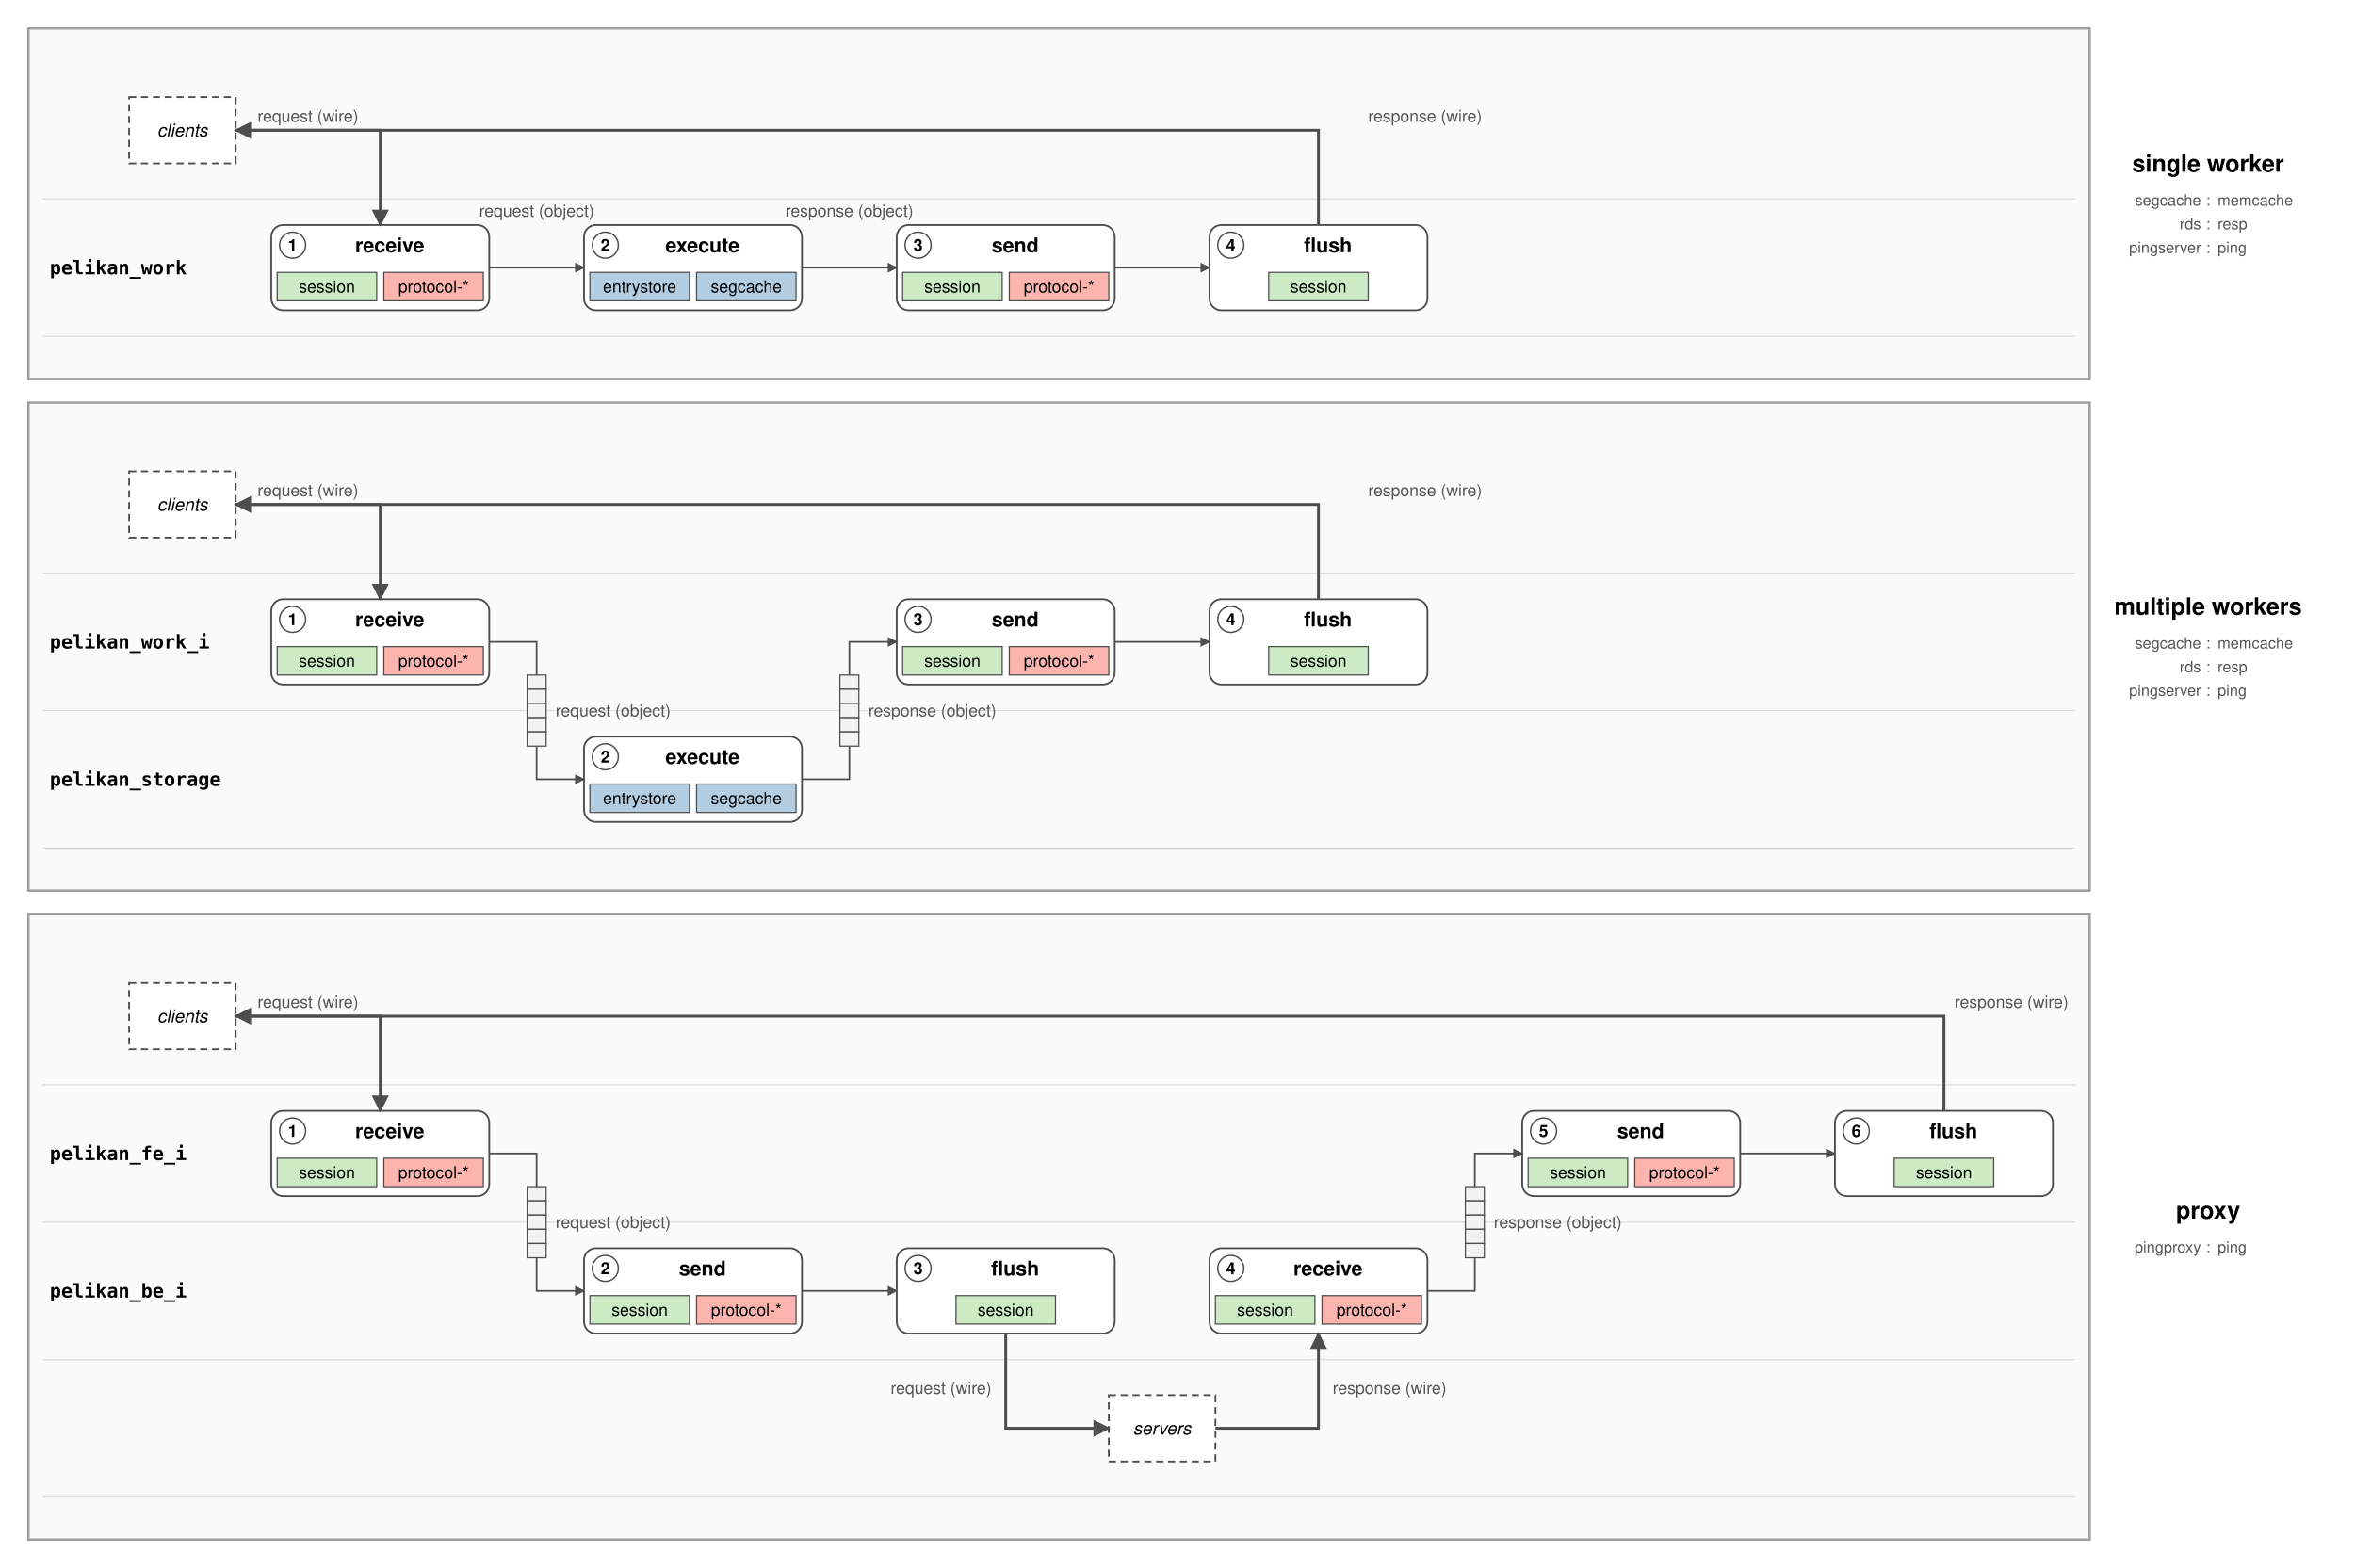
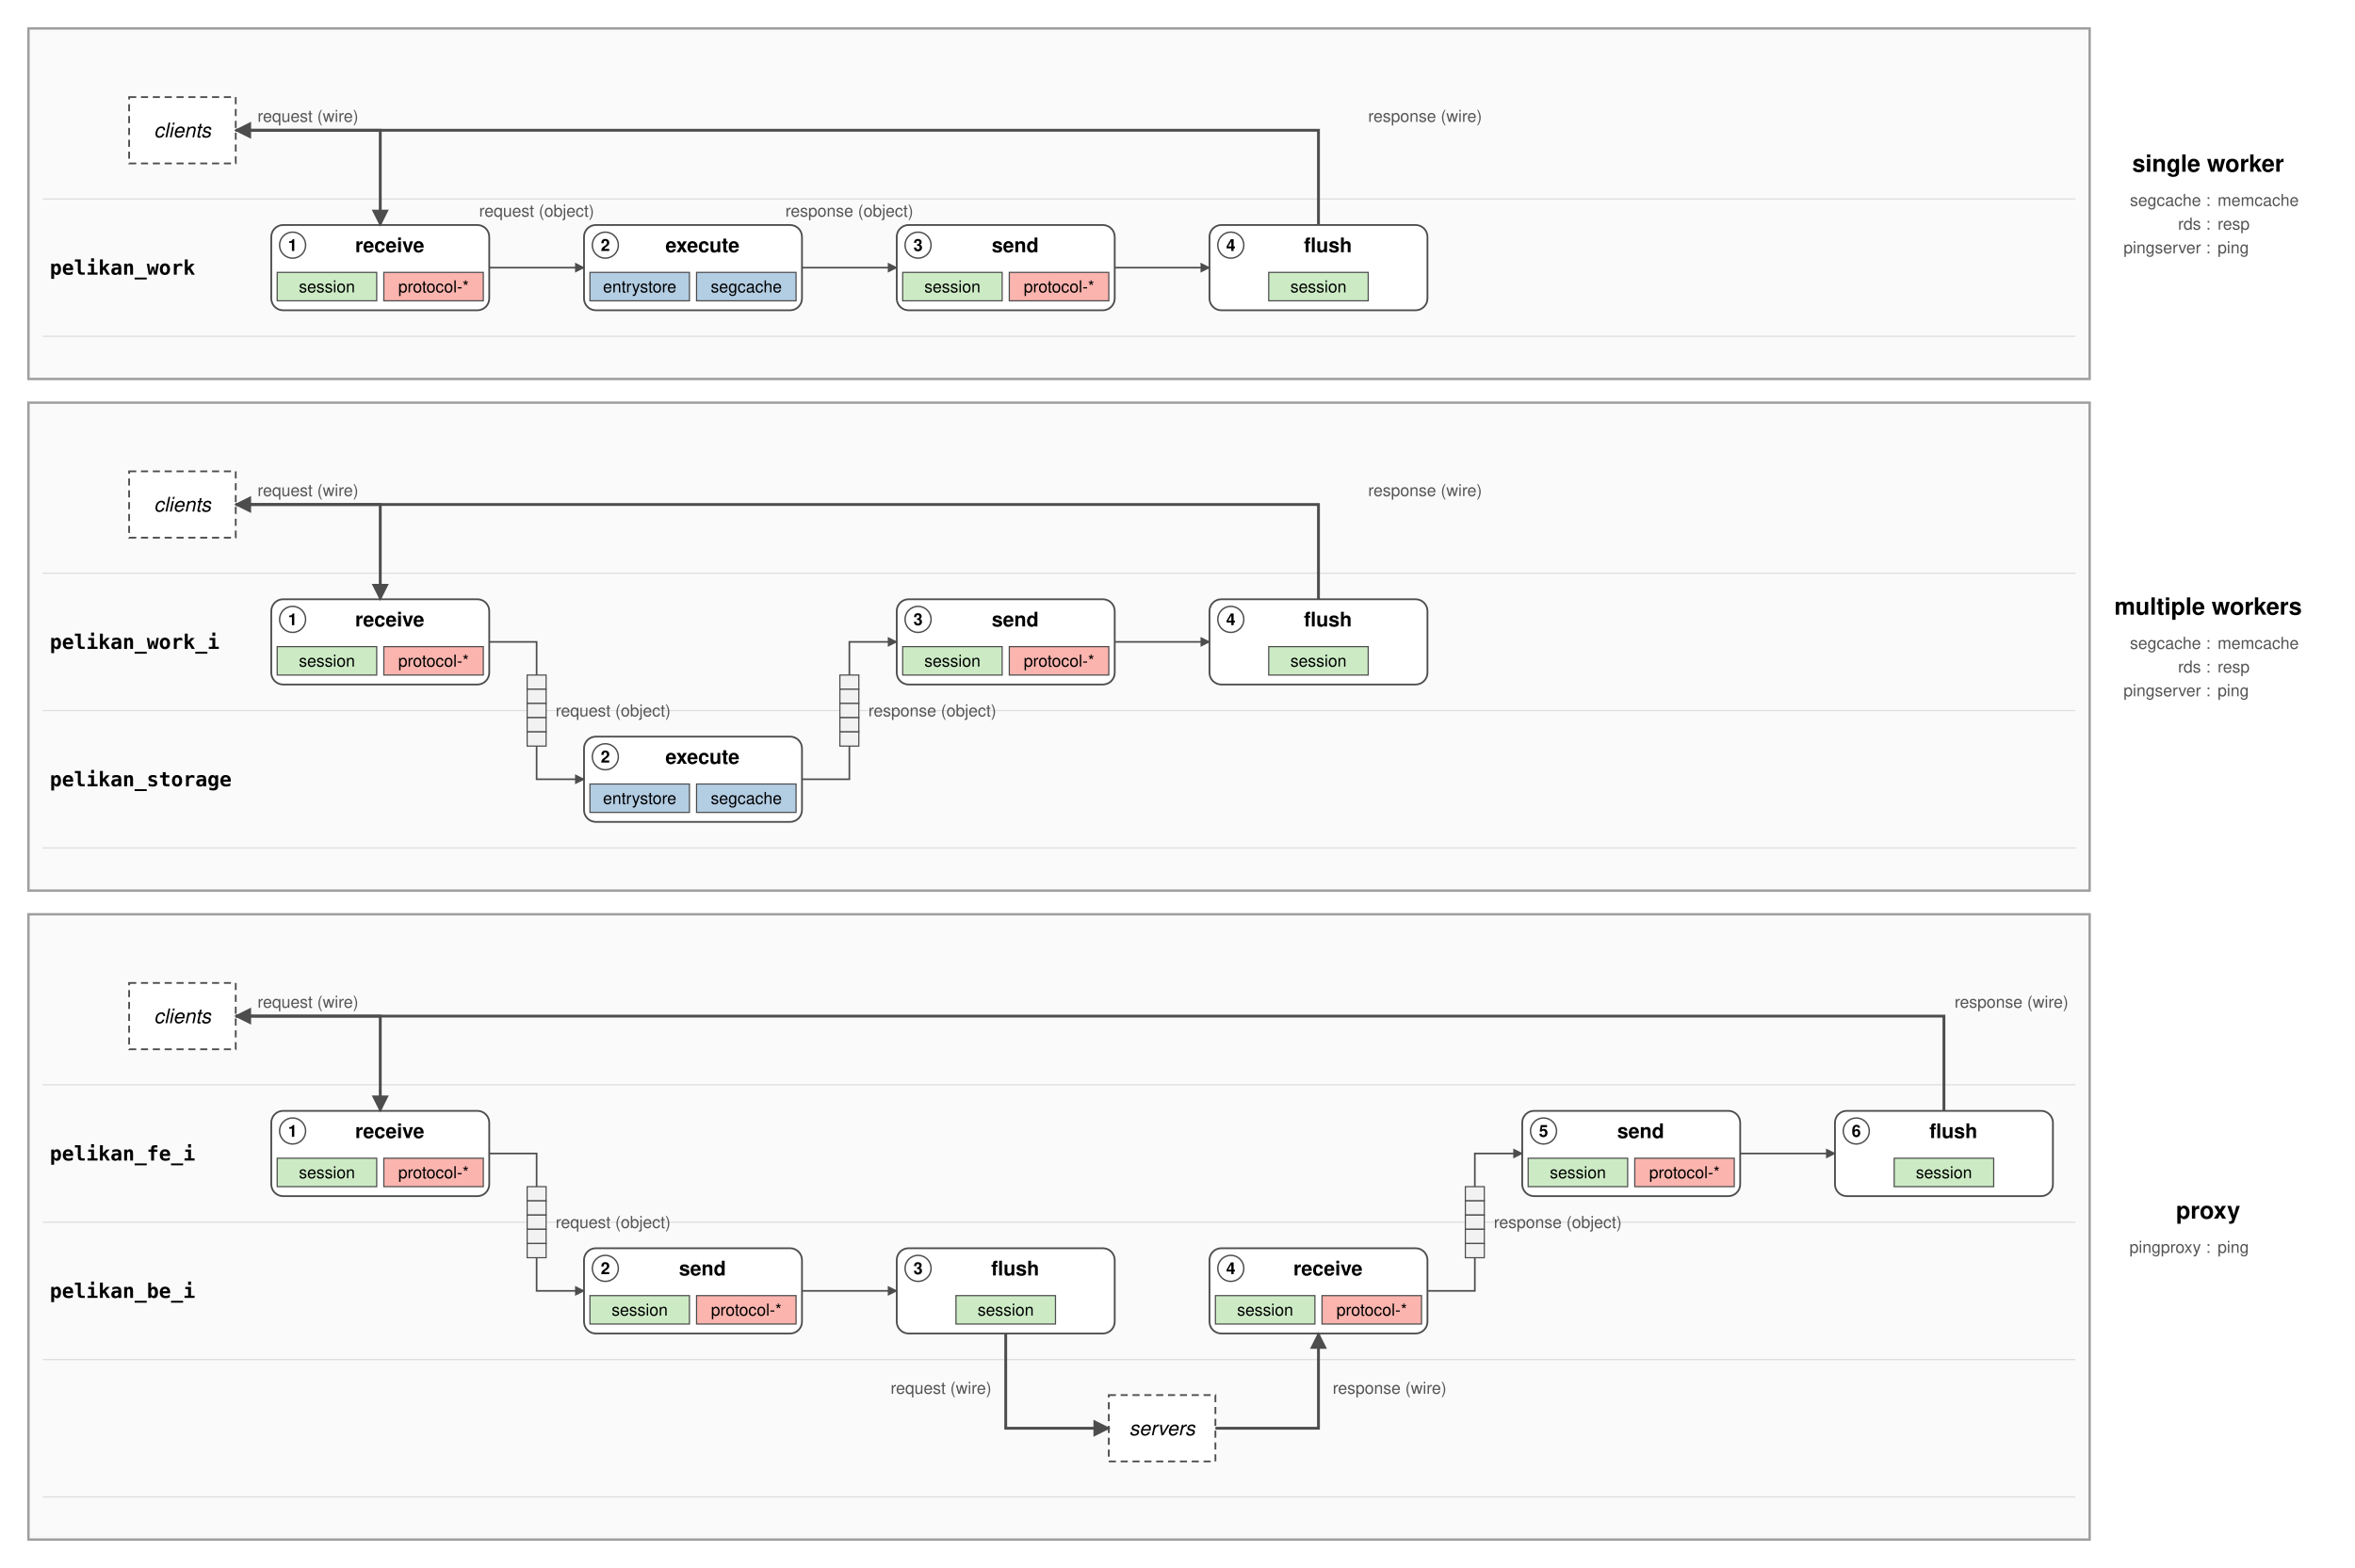
<svg xmlns="http://www.w3.org/2000/svg" width="1988" height="1324" viewBox="0 0 1988 1324">
  <rect width="100%" height="100%" fill="white" />
  <defs>
    <marker id="a" viewBox="0 0 10 10" refX="9" refY="5" markerWidth="6" markerHeight="6" orient="auto-start-reverse">
      <path d="M 0 0 L 10 5 L 0 10 z" fill="#4D4D4D" />
    </marker>
  </defs>
  <rect x="24" y="24" width="1740" height="296" fill="#FAFAFA" stroke="#9E9E9E" stroke-width="2" rx="0" />
  <text x="1864" y="138" dy="0.35em" font-family="Helvetica, Arial, sans-serif" font-size="20" font-weight="bold" fill="#000" text-anchor="middle">single worker</text>
-   <text x="1858" y="169" dy="0.35em" font-family="Helvetica, Arial, sans-serif" font-size="13" font-weight="normal" fill="#555" text-anchor="end">segcache</text>
-   <text x="1864" y="169" dy="0.35em" font-family="Helvetica, Arial, sans-serif" font-size="13" font-weight="normal" fill="#555" text-anchor="middle">:</text>
-   <text x="1872" y="169" dy="0.35em" font-family="Helvetica, Arial, sans-serif" font-size="13" font-weight="normal" fill="#555" text-anchor="start">memcache</text>
-   <text x="1858" y="189" dy="0.35em" font-family="Helvetica, Arial, sans-serif" font-size="13" font-weight="normal" fill="#555" text-anchor="end">rds</text>
-   <text x="1864" y="189" dy="0.35em" font-family="Helvetica, Arial, sans-serif" font-size="13" font-weight="normal" fill="#555" text-anchor="middle">:</text>
-   <text x="1872" y="189" dy="0.35em" font-family="Helvetica, Arial, sans-serif" font-size="13" font-weight="normal" fill="#555" text-anchor="start">resp</text>
-   <text x="1858" y="209" dy="0.35em" font-family="Helvetica, Arial, sans-serif" font-size="13" font-weight="normal" fill="#555" text-anchor="end">pingserver</text>
-   <text x="1864" y="209" dy="0.35em" font-family="Helvetica, Arial, sans-serif" font-size="13" font-weight="normal" fill="#555" text-anchor="middle">:</text>
-   <text x="1872" y="209" dy="0.35em" font-family="Helvetica, Arial, sans-serif" font-size="13" font-weight="normal" fill="#555" text-anchor="start">ping</text>
+   <text x="1858" y="169" dy="0.35em" font-family="Helvetica, Arial, sans-serif" font-size="14" font-weight="normal" fill="#555" text-anchor="end">segcache</text>
+   <text x="1864" y="169" dy="0.35em" font-family="Helvetica, Arial, sans-serif" font-size="14" font-weight="normal" fill="#555" text-anchor="middle">:</text>
+   <text x="1872" y="169" dy="0.35em" font-family="Helvetica, Arial, sans-serif" font-size="14" font-weight="normal" fill="#555" text-anchor="start">memcache</text>
+   <text x="1858" y="189" dy="0.35em" font-family="Helvetica, Arial, sans-serif" font-size="14" font-weight="normal" fill="#555" text-anchor="end">rds</text>
+   <text x="1864" y="189" dy="0.35em" font-family="Helvetica, Arial, sans-serif" font-size="14" font-weight="normal" fill="#555" text-anchor="middle">:</text>
+   <text x="1872" y="189" dy="0.35em" font-family="Helvetica, Arial, sans-serif" font-size="14" font-weight="normal" fill="#555" text-anchor="start">resp</text>
+   <text x="1858" y="209" dy="0.35em" font-family="Helvetica, Arial, sans-serif" font-size="14" font-weight="normal" fill="#555" text-anchor="end">pingserver</text>
+   <text x="1864" y="209" dy="0.35em" font-family="Helvetica, Arial, sans-serif" font-size="14" font-weight="normal" fill="#555" text-anchor="middle">:</text>
+   <text x="1872" y="209" dy="0.35em" font-family="Helvetica, Arial, sans-serif" font-size="14" font-weight="normal" fill="#555" text-anchor="start">ping</text>
  <line x1="36" y1="168" x2="1752" y2="168" stroke="#DDDDDD" stroke-width="1" />
-   <text x="42" y="226" dy="0.35em" font-family="SFMono-Regular, Menlo, Consolas, monospace" font-size="16" font-weight="bold" fill="#000" text-anchor="start">pelikan_work</text>
+   <text x="42" y="226" dy="0.35em" font-family="SFMono-Regular, Menlo, Consolas, monospace" font-size="17" font-weight="bold" fill="#000" text-anchor="start">pelikan_work</text>
  <line x1="36" y1="284" x2="1752" y2="284" stroke="#DDDDDD" stroke-width="1" />
  <rect x="109" y="82" width="90" height="56" fill="#FFFFFF" stroke="#4D4D4D" stroke-width="1.5" rx="0" stroke-dasharray="6,4" />
-   <text x="154" y="110" dy="0.35em" font-family="Helvetica, Arial, sans-serif" font-size="15" font-weight="normal" fill="#000" font-style="italic" text-anchor="middle">clients</text>
+   <text x="154" y="110" dy="0.35em" font-family="Helvetica, Arial, sans-serif" font-size="17" font-weight="normal" fill="#000" font-style="italic" text-anchor="middle">clients</text>
  <rect x="229" y="190" width="184" height="72" fill="#FFFFFF" stroke="#4D4D4D" stroke-width="1.5" rx="10" />
  <circle cx="247" cy="207" r="11" fill="none" stroke="#4D4D4D" stroke-width="1.2" />
  <text x="247" y="207" dy="0.35em" font-family="Helvetica, Arial, sans-serif" font-size="14" font-weight="bold" fill="#000" text-anchor="middle">1</text>
  <text x="329" y="207" dy="0.35em" font-family="Helvetica, Arial, sans-serif" font-size="17" font-weight="bold" fill="#000" text-anchor="middle">receive</text>
  <rect x="234" y="230" width="84" height="24" fill="#CCEBC5" stroke="#4D4D4D" stroke-width="1" rx="0" />
  <text x="276" y="242" dy="0.35em" font-family="Helvetica, Arial, sans-serif" font-size="14" font-weight="normal" fill="#000" text-anchor="middle">session</text>
  <rect x="324" y="230" width="84" height="24" fill="#FBB4AE" stroke="#4D4D4D" stroke-width="1" rx="0" />
  <text x="366" y="242" dy="0.35em" font-family="Helvetica, Arial, sans-serif" font-size="14" font-weight="normal" fill="#000" text-anchor="middle">protocol-*</text>
  <rect x="493" y="190" width="184" height="72" fill="#FFFFFF" stroke="#4D4D4D" stroke-width="1.5" rx="10" />
  <circle cx="511" cy="207" r="11" fill="none" stroke="#4D4D4D" stroke-width="1.2" />
  <text x="511" y="207" dy="0.35em" font-family="Helvetica, Arial, sans-serif" font-size="14" font-weight="bold" fill="#000" text-anchor="middle">2</text>
  <text x="593" y="207" dy="0.35em" font-family="Helvetica, Arial, sans-serif" font-size="17" font-weight="bold" fill="#000" text-anchor="middle">execute</text>
  <rect x="498" y="230" width="84" height="24" fill="#B3CDE3" stroke="#4D4D4D" stroke-width="1" rx="0" />
  <text x="540" y="242" dy="0.35em" font-family="Helvetica, Arial, sans-serif" font-size="14" font-weight="normal" fill="#000" text-anchor="middle">entrystore</text>
  <rect x="588" y="230" width="84" height="24" fill="#B3CDE3" stroke="#4D4D4D" stroke-width="1" rx="0" />
  <text x="630" y="242" dy="0.35em" font-family="Helvetica, Arial, sans-serif" font-size="14" font-weight="normal" fill="#000" text-anchor="middle">segcache</text>
  <rect x="757" y="190" width="184" height="72" fill="#FFFFFF" stroke="#4D4D4D" stroke-width="1.5" rx="10" />
  <circle cx="775" cy="207" r="11" fill="none" stroke="#4D4D4D" stroke-width="1.2" />
  <text x="775" y="207" dy="0.35em" font-family="Helvetica, Arial, sans-serif" font-size="14" font-weight="bold" fill="#000" text-anchor="middle">3</text>
  <text x="857" y="207" dy="0.35em" font-family="Helvetica, Arial, sans-serif" font-size="17" font-weight="bold" fill="#000" text-anchor="middle">send</text>
  <rect x="762" y="230" width="84" height="24" fill="#CCEBC5" stroke="#4D4D4D" stroke-width="1" rx="0" />
  <text x="804" y="242" dy="0.35em" font-family="Helvetica, Arial, sans-serif" font-size="14" font-weight="normal" fill="#000" text-anchor="middle">session</text>
  <rect x="852" y="230" width="84" height="24" fill="#FBB4AE" stroke="#4D4D4D" stroke-width="1" rx="0" />
  <text x="894" y="242" dy="0.35em" font-family="Helvetica, Arial, sans-serif" font-size="14" font-weight="normal" fill="#000" text-anchor="middle">protocol-*</text>
  <rect x="1021" y="190" width="184" height="72" fill="#FFFFFF" stroke="#4D4D4D" stroke-width="1.5" rx="10" />
  <circle cx="1039" cy="207" r="11" fill="none" stroke="#4D4D4D" stroke-width="1.2" />
  <text x="1039" y="207" dy="0.35em" font-family="Helvetica, Arial, sans-serif" font-size="14" font-weight="bold" fill="#000" text-anchor="middle">4</text>
  <text x="1121" y="207" dy="0.35em" font-family="Helvetica, Arial, sans-serif" font-size="17" font-weight="bold" fill="#000" text-anchor="middle">flush</text>
  <rect x="1071" y="230" width="84" height="24" fill="#CCEBC5" stroke="#4D4D4D" stroke-width="1" rx="0" />
  <text x="1113" y="242" dy="0.35em" font-family="Helvetica, Arial, sans-serif" font-size="14" font-weight="normal" fill="#000" text-anchor="middle">session</text>
  <path d="M 199 110 L 321 110 L 321 190" fill="none" stroke="#4D4D4D" stroke-width="2.4" marker-end="url(#a)" />
  <text x="260" y="98" dy="0.35em" font-family="Helvetica, Arial, sans-serif" font-size="14" font-weight="normal" fill="#555" text-anchor="middle">request (wire)</text>
  <path d="M 413 226 L 493 226" fill="none" stroke="#4D4D4D" stroke-width="1.4" marker-end="url(#a)" />
  <path d="M 677 226 L 757 226" fill="none" stroke="#4D4D4D" stroke-width="1.4" marker-end="url(#a)" />
  <path d="M 941 226 L 1021 226" fill="none" stroke="#4D4D4D" stroke-width="1.4" marker-end="url(#a)" />
  <text x="453" y="178" dy="0.35em" font-family="Helvetica, Arial, sans-serif" font-size="14" font-weight="normal" fill="#555" text-anchor="middle">request (object)</text>
  <text x="717" y="178" dy="0.35em" font-family="Helvetica, Arial, sans-serif" font-size="14" font-weight="normal" fill="#555" text-anchor="middle">response (object)</text>
  <path d="M 1113 190 L 1113 110 L 199 110" fill="none" stroke="#4D4D4D" stroke-width="2.4" marker-end="url(#a)" />
  <text x="1203" y="98" dy="0.35em" font-family="Helvetica, Arial, sans-serif" font-size="14" font-weight="normal" fill="#555" text-anchor="middle">response (wire)</text>
  <rect x="24" y="340" width="1740" height="412" fill="#FAFAFA" stroke="#9E9E9E" stroke-width="2" rx="0" />
  <text x="1864" y="512" dy="0.35em" font-family="Helvetica, Arial, sans-serif" font-size="20" font-weight="bold" fill="#000" text-anchor="middle">multiple workers</text>
-   <text x="1858" y="543" dy="0.35em" font-family="Helvetica, Arial, sans-serif" font-size="13" font-weight="normal" fill="#555" text-anchor="end">segcache</text>
-   <text x="1864" y="543" dy="0.35em" font-family="Helvetica, Arial, sans-serif" font-size="13" font-weight="normal" fill="#555" text-anchor="middle">:</text>
-   <text x="1872" y="543" dy="0.35em" font-family="Helvetica, Arial, sans-serif" font-size="13" font-weight="normal" fill="#555" text-anchor="start">memcache</text>
-   <text x="1858" y="563" dy="0.35em" font-family="Helvetica, Arial, sans-serif" font-size="13" font-weight="normal" fill="#555" text-anchor="end">rds</text>
-   <text x="1864" y="563" dy="0.35em" font-family="Helvetica, Arial, sans-serif" font-size="13" font-weight="normal" fill="#555" text-anchor="middle">:</text>
-   <text x="1872" y="563" dy="0.35em" font-family="Helvetica, Arial, sans-serif" font-size="13" font-weight="normal" fill="#555" text-anchor="start">resp</text>
-   <text x="1858" y="583" dy="0.35em" font-family="Helvetica, Arial, sans-serif" font-size="13" font-weight="normal" fill="#555" text-anchor="end">pingserver</text>
-   <text x="1864" y="583" dy="0.35em" font-family="Helvetica, Arial, sans-serif" font-size="13" font-weight="normal" fill="#555" text-anchor="middle">:</text>
-   <text x="1872" y="583" dy="0.35em" font-family="Helvetica, Arial, sans-serif" font-size="13" font-weight="normal" fill="#555" text-anchor="start">ping</text>
+   <text x="1858" y="543" dy="0.35em" font-family="Helvetica, Arial, sans-serif" font-size="14" font-weight="normal" fill="#555" text-anchor="end">segcache</text>
+   <text x="1864" y="543" dy="0.35em" font-family="Helvetica, Arial, sans-serif" font-size="14" font-weight="normal" fill="#555" text-anchor="middle">:</text>
+   <text x="1872" y="543" dy="0.35em" font-family="Helvetica, Arial, sans-serif" font-size="14" font-weight="normal" fill="#555" text-anchor="start">memcache</text>
+   <text x="1858" y="563" dy="0.35em" font-family="Helvetica, Arial, sans-serif" font-size="14" font-weight="normal" fill="#555" text-anchor="end">rds</text>
+   <text x="1864" y="563" dy="0.35em" font-family="Helvetica, Arial, sans-serif" font-size="14" font-weight="normal" fill="#555" text-anchor="middle">:</text>
+   <text x="1872" y="563" dy="0.35em" font-family="Helvetica, Arial, sans-serif" font-size="14" font-weight="normal" fill="#555" text-anchor="start">resp</text>
+   <text x="1858" y="583" dy="0.35em" font-family="Helvetica, Arial, sans-serif" font-size="14" font-weight="normal" fill="#555" text-anchor="end">pingserver</text>
+   <text x="1864" y="583" dy="0.35em" font-family="Helvetica, Arial, sans-serif" font-size="14" font-weight="normal" fill="#555" text-anchor="middle">:</text>
+   <text x="1872" y="583" dy="0.35em" font-family="Helvetica, Arial, sans-serif" font-size="14" font-weight="normal" fill="#555" text-anchor="start">ping</text>
  <line x1="36" y1="484" x2="1752" y2="484" stroke="#DDDDDD" stroke-width="1" />
-   <text x="42" y="542" dy="0.35em" font-family="SFMono-Regular, Menlo, Consolas, monospace" font-size="16" font-weight="bold" fill="#000" text-anchor="start">pelikan_work_i</text>
+   <text x="42" y="542" dy="0.35em" font-family="SFMono-Regular, Menlo, Consolas, monospace" font-size="17" font-weight="bold" fill="#000" text-anchor="start">pelikan_work_i</text>
  <line x1="36" y1="600" x2="1752" y2="600" stroke="#DDDDDD" stroke-width="1" />
-   <text x="42" y="658" dy="0.35em" font-family="SFMono-Regular, Menlo, Consolas, monospace" font-size="16" font-weight="bold" fill="#000" text-anchor="start">pelikan_storage</text>
+   <text x="42" y="658" dy="0.35em" font-family="SFMono-Regular, Menlo, Consolas, monospace" font-size="17" font-weight="bold" fill="#000" text-anchor="start">pelikan_storage</text>
  <line x1="36" y1="716" x2="1752" y2="716" stroke="#DDDDDD" stroke-width="1" />
  <rect x="109" y="398" width="90" height="56" fill="#FFFFFF" stroke="#4D4D4D" stroke-width="1.5" rx="0" stroke-dasharray="6,4" />
-   <text x="154" y="426" dy="0.35em" font-family="Helvetica, Arial, sans-serif" font-size="15" font-weight="normal" fill="#000" font-style="italic" text-anchor="middle">clients</text>
+   <text x="154" y="426" dy="0.35em" font-family="Helvetica, Arial, sans-serif" font-size="17" font-weight="normal" fill="#000" font-style="italic" text-anchor="middle">clients</text>
  <rect x="229" y="506" width="184" height="72" fill="#FFFFFF" stroke="#4D4D4D" stroke-width="1.5" rx="10" />
  <circle cx="247" cy="523" r="11" fill="none" stroke="#4D4D4D" stroke-width="1.2" />
  <text x="247" y="523" dy="0.35em" font-family="Helvetica, Arial, sans-serif" font-size="14" font-weight="bold" fill="#000" text-anchor="middle">1</text>
  <text x="329" y="523" dy="0.35em" font-family="Helvetica, Arial, sans-serif" font-size="17" font-weight="bold" fill="#000" text-anchor="middle">receive</text>
  <rect x="234" y="546" width="84" height="24" fill="#CCEBC5" stroke="#4D4D4D" stroke-width="1" rx="0" />
  <text x="276" y="558" dy="0.35em" font-family="Helvetica, Arial, sans-serif" font-size="14" font-weight="normal" fill="#000" text-anchor="middle">session</text>
  <rect x="324" y="546" width="84" height="24" fill="#FBB4AE" stroke="#4D4D4D" stroke-width="1" rx="0" />
  <text x="366" y="558" dy="0.35em" font-family="Helvetica, Arial, sans-serif" font-size="14" font-weight="normal" fill="#000" text-anchor="middle">protocol-*</text>
  <rect x="493" y="622" width="184" height="72" fill="#FFFFFF" stroke="#4D4D4D" stroke-width="1.5" rx="10" />
  <circle cx="511" cy="639" r="11" fill="none" stroke="#4D4D4D" stroke-width="1.2" />
  <text x="511" y="639" dy="0.35em" font-family="Helvetica, Arial, sans-serif" font-size="14" font-weight="bold" fill="#000" text-anchor="middle">2</text>
  <text x="593" y="639" dy="0.35em" font-family="Helvetica, Arial, sans-serif" font-size="17" font-weight="bold" fill="#000" text-anchor="middle">execute</text>
  <rect x="498" y="662" width="84" height="24" fill="#B3CDE3" stroke="#4D4D4D" stroke-width="1" rx="0" />
  <text x="540" y="674" dy="0.35em" font-family="Helvetica, Arial, sans-serif" font-size="14" font-weight="normal" fill="#000" text-anchor="middle">entrystore</text>
  <rect x="588" y="662" width="84" height="24" fill="#B3CDE3" stroke="#4D4D4D" stroke-width="1" rx="0" />
  <text x="630" y="674" dy="0.35em" font-family="Helvetica, Arial, sans-serif" font-size="14" font-weight="normal" fill="#000" text-anchor="middle">segcache</text>
  <rect x="757" y="506" width="184" height="72" fill="#FFFFFF" stroke="#4D4D4D" stroke-width="1.5" rx="10" />
  <circle cx="775" cy="523" r="11" fill="none" stroke="#4D4D4D" stroke-width="1.2" />
  <text x="775" y="523" dy="0.35em" font-family="Helvetica, Arial, sans-serif" font-size="14" font-weight="bold" fill="#000" text-anchor="middle">3</text>
  <text x="857" y="523" dy="0.35em" font-family="Helvetica, Arial, sans-serif" font-size="17" font-weight="bold" fill="#000" text-anchor="middle">send</text>
  <rect x="762" y="546" width="84" height="24" fill="#CCEBC5" stroke="#4D4D4D" stroke-width="1" rx="0" />
  <text x="804" y="558" dy="0.35em" font-family="Helvetica, Arial, sans-serif" font-size="14" font-weight="normal" fill="#000" text-anchor="middle">session</text>
  <rect x="852" y="546" width="84" height="24" fill="#FBB4AE" stroke="#4D4D4D" stroke-width="1" rx="0" />
  <text x="894" y="558" dy="0.35em" font-family="Helvetica, Arial, sans-serif" font-size="14" font-weight="normal" fill="#000" text-anchor="middle">protocol-*</text>
  <rect x="1021" y="506" width="184" height="72" fill="#FFFFFF" stroke="#4D4D4D" stroke-width="1.5" rx="10" />
  <circle cx="1039" cy="523" r="11" fill="none" stroke="#4D4D4D" stroke-width="1.2" />
  <text x="1039" y="523" dy="0.35em" font-family="Helvetica, Arial, sans-serif" font-size="14" font-weight="bold" fill="#000" text-anchor="middle">4</text>
  <text x="1121" y="523" dy="0.35em" font-family="Helvetica, Arial, sans-serif" font-size="17" font-weight="bold" fill="#000" text-anchor="middle">flush</text>
  <rect x="1071" y="546" width="84" height="24" fill="#CCEBC5" stroke="#4D4D4D" stroke-width="1" rx="0" />
  <text x="1113" y="558" dy="0.35em" font-family="Helvetica, Arial, sans-serif" font-size="14" font-weight="normal" fill="#000" text-anchor="middle">session</text>
  <path d="M 199 426 L 321 426 L 321 506" fill="none" stroke="#4D4D4D" stroke-width="2.4" marker-end="url(#a)" />
  <text x="260" y="414" dy="0.35em" font-family="Helvetica, Arial, sans-serif" font-size="14" font-weight="normal" fill="#555" text-anchor="middle">request (wire)</text>
  <path d="M 413 542 L 453 542 L 453 658 L 493 658" fill="none" stroke="#4D4D4D" stroke-width="1.4" marker-end="url(#a)" />
  <rect x="445" y="570" width="16" height="12" fill="#F2F2F2" stroke="#4D4D4D" stroke-width="1" rx="0" />
  <rect x="445" y="582" width="16" height="12" fill="#F2F2F2" stroke="#4D4D4D" stroke-width="1" rx="0" />
  <rect x="445" y="594" width="16" height="12" fill="#F2F2F2" stroke="#4D4D4D" stroke-width="1" rx="0" />
  <rect x="445" y="606" width="16" height="12" fill="#F2F2F2" stroke="#4D4D4D" stroke-width="1" rx="0" />
  <rect x="445" y="618" width="16" height="12" fill="#F2F2F2" stroke="#4D4D4D" stroke-width="1" rx="0" />
  <text x="469" y="600" dy="0.35em" font-family="Helvetica, Arial, sans-serif" font-size="14" font-weight="normal" fill="#555" text-anchor="start">request (object)</text>
  <path d="M 677 658 L 717 658 L 717 542 L 757 542" fill="none" stroke="#4D4D4D" stroke-width="1.4" marker-end="url(#a)" />
  <rect x="709" y="570" width="16" height="12" fill="#F2F2F2" stroke="#4D4D4D" stroke-width="1" rx="0" />
  <rect x="709" y="582" width="16" height="12" fill="#F2F2F2" stroke="#4D4D4D" stroke-width="1" rx="0" />
  <rect x="709" y="594" width="16" height="12" fill="#F2F2F2" stroke="#4D4D4D" stroke-width="1" rx="0" />
  <rect x="709" y="606" width="16" height="12" fill="#F2F2F2" stroke="#4D4D4D" stroke-width="1" rx="0" />
  <rect x="709" y="618" width="16" height="12" fill="#F2F2F2" stroke="#4D4D4D" stroke-width="1" rx="0" />
  <text x="733" y="600" dy="0.35em" font-family="Helvetica, Arial, sans-serif" font-size="14" font-weight="normal" fill="#555" text-anchor="start">response (object)</text>
  <path d="M 941 542 L 1021 542" fill="none" stroke="#4D4D4D" stroke-width="1.4" marker-end="url(#a)" />
  <path d="M 1113 506 L 1113 426 L 199 426" fill="none" stroke="#4D4D4D" stroke-width="2.4" marker-end="url(#a)" />
  <text x="1203" y="414" dy="0.35em" font-family="Helvetica, Arial, sans-serif" font-size="14" font-weight="normal" fill="#555" text-anchor="middle">response (wire)</text>
  <rect x="24" y="772" width="1740" height="528" fill="#FAFAFA" stroke="#9E9E9E" stroke-width="2" rx="0" />
  <text x="1864" y="1022" dy="0.35em" font-family="Helvetica, Arial, sans-serif" font-size="20" font-weight="bold" fill="#000" text-anchor="middle">proxy</text>
-   <text x="1858" y="1053" dy="0.35em" font-family="Helvetica, Arial, sans-serif" font-size="13" font-weight="normal" fill="#555" text-anchor="end">pingproxy</text>
-   <text x="1864" y="1053" dy="0.35em" font-family="Helvetica, Arial, sans-serif" font-size="13" font-weight="normal" fill="#555" text-anchor="middle">:</text>
-   <text x="1872" y="1053" dy="0.35em" font-family="Helvetica, Arial, sans-serif" font-size="13" font-weight="normal" fill="#555" text-anchor="start">ping</text>
+   <text x="1858" y="1053" dy="0.35em" font-family="Helvetica, Arial, sans-serif" font-size="14" font-weight="normal" fill="#555" text-anchor="end">pingproxy</text>
+   <text x="1864" y="1053" dy="0.35em" font-family="Helvetica, Arial, sans-serif" font-size="14" font-weight="normal" fill="#555" text-anchor="middle">:</text>
+   <text x="1872" y="1053" dy="0.35em" font-family="Helvetica, Arial, sans-serif" font-size="14" font-weight="normal" fill="#555" text-anchor="start">ping</text>
  <line x1="36" y1="916" x2="1752" y2="916" stroke="#DDDDDD" stroke-width="1" />
-   <text x="42" y="974" dy="0.35em" font-family="SFMono-Regular, Menlo, Consolas, monospace" font-size="16" font-weight="bold" fill="#000" text-anchor="start">pelikan_fe_i</text>
+   <text x="42" y="974" dy="0.35em" font-family="SFMono-Regular, Menlo, Consolas, monospace" font-size="17" font-weight="bold" fill="#000" text-anchor="start">pelikan_fe_i</text>
  <line x1="36" y1="1032" x2="1752" y2="1032" stroke="#DDDDDD" stroke-width="1" />
-   <text x="42" y="1090" dy="0.35em" font-family="SFMono-Regular, Menlo, Consolas, monospace" font-size="16" font-weight="bold" fill="#000" text-anchor="start">pelikan_be_i</text>
+   <text x="42" y="1090" dy="0.35em" font-family="SFMono-Regular, Menlo, Consolas, monospace" font-size="17" font-weight="bold" fill="#000" text-anchor="start">pelikan_be_i</text>
  <line x1="36" y1="1148" x2="1752" y2="1148" stroke="#DDDDDD" stroke-width="1" />
  <line x1="36" y1="1264" x2="1752" y2="1264" stroke="#DDDDDD" stroke-width="1" />
  <rect x="109" y="830" width="90" height="56" fill="#FFFFFF" stroke="#4D4D4D" stroke-width="1.5" rx="0" stroke-dasharray="6,4" />
-   <text x="154" y="858" dy="0.35em" font-family="Helvetica, Arial, sans-serif" font-size="15" font-weight="normal" fill="#000" font-style="italic" text-anchor="middle">clients</text>
+   <text x="154" y="858" dy="0.35em" font-family="Helvetica, Arial, sans-serif" font-size="17" font-weight="normal" fill="#000" font-style="italic" text-anchor="middle">clients</text>
  <rect x="229" y="938" width="184" height="72" fill="#FFFFFF" stroke="#4D4D4D" stroke-width="1.5" rx="10" />
  <circle cx="247" cy="955" r="11" fill="none" stroke="#4D4D4D" stroke-width="1.2" />
  <text x="247" y="955" dy="0.35em" font-family="Helvetica, Arial, sans-serif" font-size="14" font-weight="bold" fill="#000" text-anchor="middle">1</text>
  <text x="329" y="955" dy="0.35em" font-family="Helvetica, Arial, sans-serif" font-size="17" font-weight="bold" fill="#000" text-anchor="middle">receive</text>
  <rect x="234" y="978" width="84" height="24" fill="#CCEBC5" stroke="#4D4D4D" stroke-width="1" rx="0" />
  <text x="276" y="990" dy="0.35em" font-family="Helvetica, Arial, sans-serif" font-size="14" font-weight="normal" fill="#000" text-anchor="middle">session</text>
  <rect x="324" y="978" width="84" height="24" fill="#FBB4AE" stroke="#4D4D4D" stroke-width="1" rx="0" />
  <text x="366" y="990" dy="0.35em" font-family="Helvetica, Arial, sans-serif" font-size="14" font-weight="normal" fill="#000" text-anchor="middle">protocol-*</text>
  <rect x="493" y="1054" width="184" height="72" fill="#FFFFFF" stroke="#4D4D4D" stroke-width="1.5" rx="10" />
  <circle cx="511" cy="1071" r="11" fill="none" stroke="#4D4D4D" stroke-width="1.2" />
  <text x="511" y="1071" dy="0.35em" font-family="Helvetica, Arial, sans-serif" font-size="14" font-weight="bold" fill="#000" text-anchor="middle">2</text>
  <text x="593" y="1071" dy="0.35em" font-family="Helvetica, Arial, sans-serif" font-size="17" font-weight="bold" fill="#000" text-anchor="middle">send</text>
  <rect x="498" y="1094" width="84" height="24" fill="#CCEBC5" stroke="#4D4D4D" stroke-width="1" rx="0" />
  <text x="540" y="1106" dy="0.35em" font-family="Helvetica, Arial, sans-serif" font-size="14" font-weight="normal" fill="#000" text-anchor="middle">session</text>
  <rect x="588" y="1094" width="84" height="24" fill="#FBB4AE" stroke="#4D4D4D" stroke-width="1" rx="0" />
  <text x="630" y="1106" dy="0.35em" font-family="Helvetica, Arial, sans-serif" font-size="14" font-weight="normal" fill="#000" text-anchor="middle">protocol-*</text>
  <rect x="757" y="1054" width="184" height="72" fill="#FFFFFF" stroke="#4D4D4D" stroke-width="1.5" rx="10" />
  <circle cx="775" cy="1071" r="11" fill="none" stroke="#4D4D4D" stroke-width="1.2" />
  <text x="775" y="1071" dy="0.35em" font-family="Helvetica, Arial, sans-serif" font-size="14" font-weight="bold" fill="#000" text-anchor="middle">3</text>
  <text x="857" y="1071" dy="0.35em" font-family="Helvetica, Arial, sans-serif" font-size="17" font-weight="bold" fill="#000" text-anchor="middle">flush</text>
  <rect x="807" y="1094" width="84" height="24" fill="#CCEBC5" stroke="#4D4D4D" stroke-width="1" rx="0" />
  <text x="849" y="1106" dy="0.35em" font-family="Helvetica, Arial, sans-serif" font-size="14" font-weight="normal" fill="#000" text-anchor="middle">session</text>
  <rect x="1021" y="1054" width="184" height="72" fill="#FFFFFF" stroke="#4D4D4D" stroke-width="1.5" rx="10" />
  <circle cx="1039" cy="1071" r="11" fill="none" stroke="#4D4D4D" stroke-width="1.2" />
  <text x="1039" y="1071" dy="0.35em" font-family="Helvetica, Arial, sans-serif" font-size="14" font-weight="bold" fill="#000" text-anchor="middle">4</text>
  <text x="1121" y="1071" dy="0.35em" font-family="Helvetica, Arial, sans-serif" font-size="17" font-weight="bold" fill="#000" text-anchor="middle">receive</text>
  <rect x="1026" y="1094" width="84" height="24" fill="#CCEBC5" stroke="#4D4D4D" stroke-width="1" rx="0" />
  <text x="1068" y="1106" dy="0.35em" font-family="Helvetica, Arial, sans-serif" font-size="14" font-weight="normal" fill="#000" text-anchor="middle">session</text>
  <rect x="1116" y="1094" width="84" height="24" fill="#FBB4AE" stroke="#4D4D4D" stroke-width="1" rx="0" />
  <text x="1158" y="1106" dy="0.35em" font-family="Helvetica, Arial, sans-serif" font-size="14" font-weight="normal" fill="#000" text-anchor="middle">protocol-*</text>
  <rect x="1285" y="938" width="184" height="72" fill="#FFFFFF" stroke="#4D4D4D" stroke-width="1.5" rx="10" />
  <circle cx="1303" cy="955" r="11" fill="none" stroke="#4D4D4D" stroke-width="1.2" />
  <text x="1303" y="955" dy="0.35em" font-family="Helvetica, Arial, sans-serif" font-size="14" font-weight="bold" fill="#000" text-anchor="middle">5</text>
  <text x="1385" y="955" dy="0.35em" font-family="Helvetica, Arial, sans-serif" font-size="17" font-weight="bold" fill="#000" text-anchor="middle">send</text>
  <rect x="1290" y="978" width="84" height="24" fill="#CCEBC5" stroke="#4D4D4D" stroke-width="1" rx="0" />
  <text x="1332" y="990" dy="0.35em" font-family="Helvetica, Arial, sans-serif" font-size="14" font-weight="normal" fill="#000" text-anchor="middle">session</text>
  <rect x="1380" y="978" width="84" height="24" fill="#FBB4AE" stroke="#4D4D4D" stroke-width="1" rx="0" />
  <text x="1422" y="990" dy="0.35em" font-family="Helvetica, Arial, sans-serif" font-size="14" font-weight="normal" fill="#000" text-anchor="middle">protocol-*</text>
  <rect x="1549" y="938" width="184" height="72" fill="#FFFFFF" stroke="#4D4D4D" stroke-width="1.5" rx="10" />
  <circle cx="1567" cy="955" r="11" fill="none" stroke="#4D4D4D" stroke-width="1.2" />
  <text x="1567" y="955" dy="0.35em" font-family="Helvetica, Arial, sans-serif" font-size="14" font-weight="bold" fill="#000" text-anchor="middle">6</text>
  <text x="1649" y="955" dy="0.35em" font-family="Helvetica, Arial, sans-serif" font-size="17" font-weight="bold" fill="#000" text-anchor="middle">flush</text>
  <rect x="1599" y="978" width="84" height="24" fill="#CCEBC5" stroke="#4D4D4D" stroke-width="1" rx="0" />
  <text x="1641" y="990" dy="0.35em" font-family="Helvetica, Arial, sans-serif" font-size="14" font-weight="normal" fill="#000" text-anchor="middle">session</text>
  <path d="M 199 858 L 321 858 L 321 938" fill="none" stroke="#4D4D4D" stroke-width="2.4" marker-end="url(#a)" />
  <text x="260" y="846" dy="0.35em" font-family="Helvetica, Arial, sans-serif" font-size="14" font-weight="normal" fill="#555" text-anchor="middle">request (wire)</text>
  <path d="M 413 974 L 453 974 L 453 1090 L 493 1090" fill="none" stroke="#4D4D4D" stroke-width="1.4" marker-end="url(#a)" />
  <rect x="445" y="1002" width="16" height="12" fill="#F2F2F2" stroke="#4D4D4D" stroke-width="1" rx="0" />
  <rect x="445" y="1014" width="16" height="12" fill="#F2F2F2" stroke="#4D4D4D" stroke-width="1" rx="0" />
  <rect x="445" y="1026" width="16" height="12" fill="#F2F2F2" stroke="#4D4D4D" stroke-width="1" rx="0" />
  <rect x="445" y="1038" width="16" height="12" fill="#F2F2F2" stroke="#4D4D4D" stroke-width="1" rx="0" />
  <rect x="445" y="1050" width="16" height="12" fill="#F2F2F2" stroke="#4D4D4D" stroke-width="1" rx="0" />
  <text x="469" y="1032" dy="0.35em" font-family="Helvetica, Arial, sans-serif" font-size="14" font-weight="normal" fill="#555" text-anchor="start">request (object)</text>
  <path d="M 677 1090 L 757 1090" fill="none" stroke="#4D4D4D" stroke-width="1.4" marker-end="url(#a)" />
  <rect x="936" y="1178" width="90" height="56" fill="#FFFFFF" stroke="#4D4D4D" stroke-width="1.5" rx="0" stroke-dasharray="6,4" />
-   <text x="981" y="1206" dy="0.35em" font-family="Helvetica, Arial, sans-serif" font-size="15" font-weight="normal" fill="#000" font-style="italic" text-anchor="middle">servers</text>
+   <text x="981" y="1206" dy="0.35em" font-family="Helvetica, Arial, sans-serif" font-size="17" font-weight="normal" fill="#000" font-style="italic" text-anchor="middle">servers</text>
  <path d="M 849 1126 L 849 1206 L 936 1206" fill="none" stroke="#4D4D4D" stroke-width="2.4" marker-end="url(#a)" />
  <text x="837" y="1172" dy="0.35em" font-family="Helvetica, Arial, sans-serif" font-size="14" font-weight="normal" fill="#555" text-anchor="end">request (wire)</text>
  <path d="M 1026 1206 L 1113 1206 L 1113 1126" fill="none" stroke="#4D4D4D" stroke-width="2.4" marker-end="url(#a)" />
  <text x="1125" y="1172" dy="0.35em" font-family="Helvetica, Arial, sans-serif" font-size="14" font-weight="normal" fill="#555" text-anchor="start">response (wire)</text>
  <path d="M 1205 1090 L 1245 1090 L 1245 974 L 1285 974" fill="none" stroke="#4D4D4D" stroke-width="1.4" marker-end="url(#a)" />
  <rect x="1237" y="1002" width="16" height="12" fill="#F2F2F2" stroke="#4D4D4D" stroke-width="1" rx="0" />
  <rect x="1237" y="1014" width="16" height="12" fill="#F2F2F2" stroke="#4D4D4D" stroke-width="1" rx="0" />
  <rect x="1237" y="1026" width="16" height="12" fill="#F2F2F2" stroke="#4D4D4D" stroke-width="1" rx="0" />
  <rect x="1237" y="1038" width="16" height="12" fill="#F2F2F2" stroke="#4D4D4D" stroke-width="1" rx="0" />
  <rect x="1237" y="1050" width="16" height="12" fill="#F2F2F2" stroke="#4D4D4D" stroke-width="1" rx="0" />
  <text x="1261" y="1032" dy="0.35em" font-family="Helvetica, Arial, sans-serif" font-size="14" font-weight="normal" fill="#555" text-anchor="start">response (object)</text>
  <path d="M 1469 974 L 1549 974" fill="none" stroke="#4D4D4D" stroke-width="1.4" marker-end="url(#a)" />
  <path d="M 1641 938 L 1641 858 L 199 858" fill="none" stroke="#4D4D4D" stroke-width="2.4" marker-end="url(#a)" />
  <text x="1698" y="846" dy="0.35em" font-family="Helvetica, Arial, sans-serif" font-size="14" font-weight="normal" fill="#555" text-anchor="middle">response (wire)</text>
</svg>
